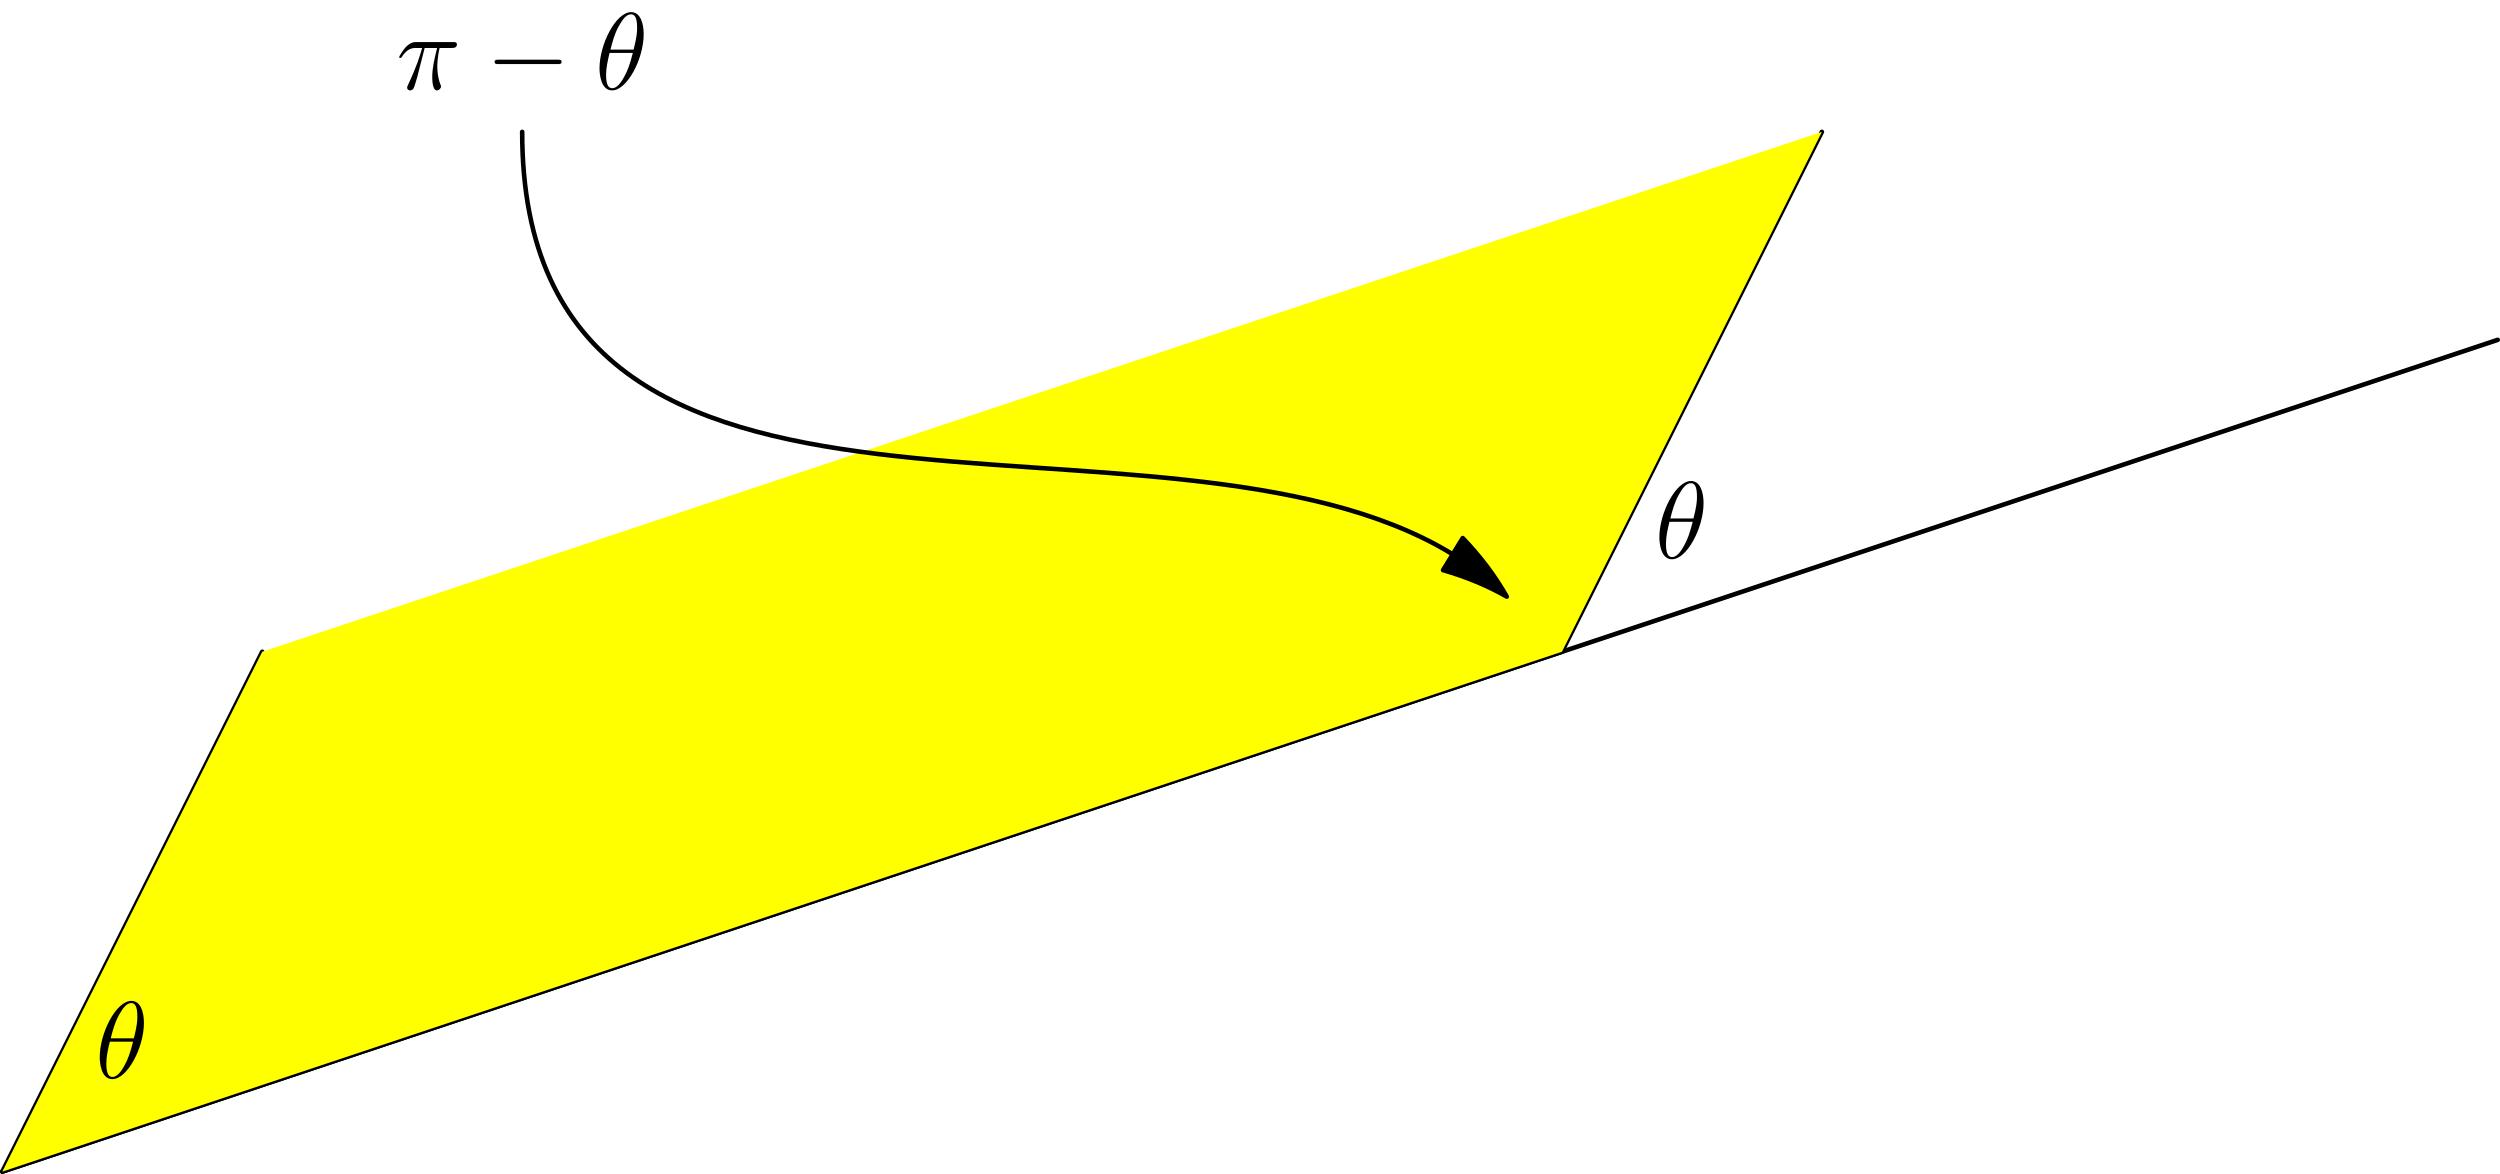
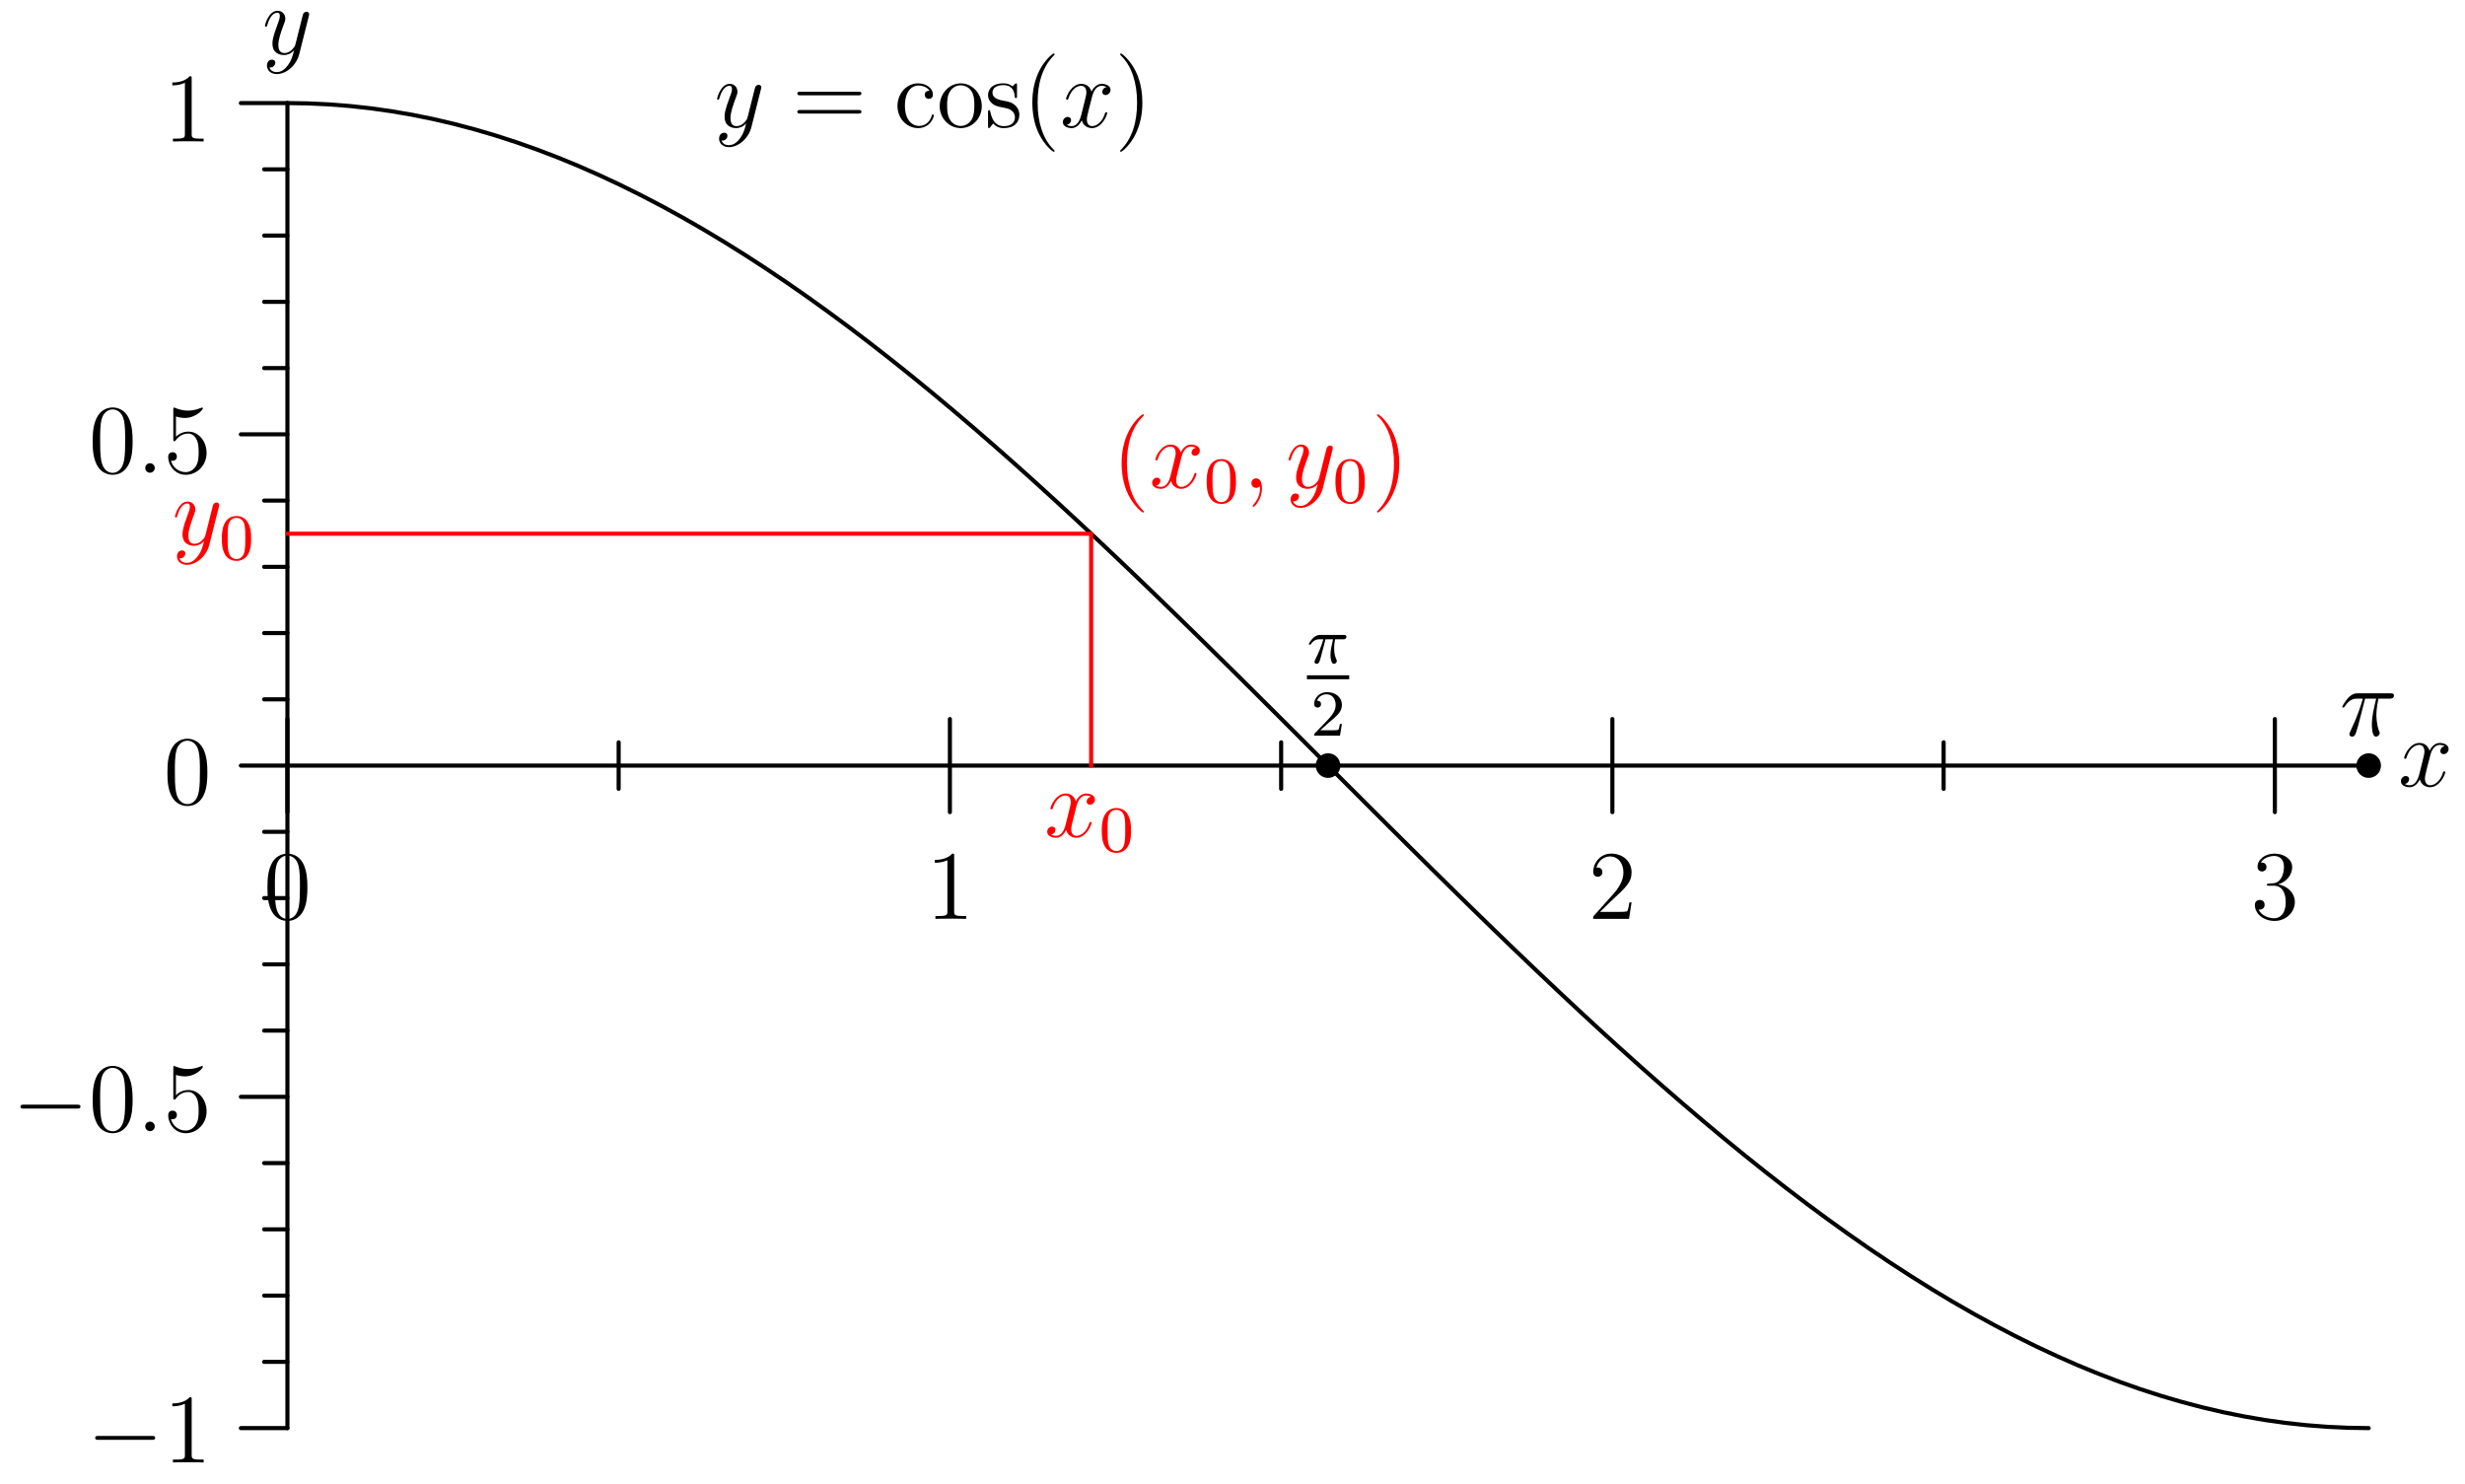
- <svg xmlns="http://www.w3.org/2000/svg" xmlns:xlink="http://www.w3.org/1999/xlink" version="1.1" width="272.626pt" height="128.017pt" viewBox="56.409 53.858 272.626 128.017">
+ <svg xmlns="http://www.w3.org/2000/svg" xmlns:xlink="http://www.w3.org/1999/xlink" version="1.1" width="300.245pt" height="180.671pt" viewBox="56.409 53.858 300.245 180.671">
  <defs>
+     <path id="g1-25" d="M2.264-2.909H3.18C3.013-2.184 2.869-1.594 2.869-1.004C2.869-.948 2.869-.606 2.957-.319C3.061 .016 3.14 .08 3.284 .08C3.459 .08 3.642-.072 3.642-.263C3.642-.319 3.634-.335 3.602-.406C3.435-.773 3.316-1.156 3.316-1.809C3.316-1.993 3.316-2.327 3.435-2.909H4.4C4.527-2.909 4.615-2.909 4.694-2.973C4.79-3.061 4.814-3.164 4.814-3.212C4.814-3.435 4.615-3.435 4.479-3.435H1.602C1.435-3.435 1.132-3.435 .741-3.053C.454-2.766 .231-2.399 .231-2.343C.231-2.271 .287-2.248 .351-2.248C.43-2.248 .446-2.271 .494-2.335C.885-2.909 1.355-2.909 1.538-2.909H2C1.769-2.064 1.347-1.1 1.052-.518C.996-.399 .917-.239 .917-.167C.917 0 1.052 .08 1.18 .08C1.482 .08 1.562-.223 1.73-.877L2.264-2.909Z" />
+     <path id="g3-48" d="M3.897-2.542C3.897-3.395 3.81-3.913 3.547-4.423C3.196-5.125 2.55-5.3 2.112-5.3C1.108-5.3 .741-4.551 .63-4.328C.343-3.746 .327-2.957 .327-2.542C.327-2.016 .351-1.211 .733-.574C1.1 .016 1.69 .167 2.112 .167C2.495 .167 3.18 .048 3.579-.741C3.873-1.315 3.897-2.024 3.897-2.542ZM2.112-.056C1.841-.056 1.291-.183 1.124-1.02C1.036-1.474 1.036-2.224 1.036-2.638C1.036-3.188 1.036-3.746 1.124-4.184C1.291-4.997 1.913-5.077 2.112-5.077C2.383-5.077 2.933-4.941 3.092-4.216C3.188-3.778 3.188-3.18 3.188-2.638C3.188-2.168 3.188-1.451 3.092-1.004C2.925-.167 2.375-.056 2.112-.056Z" />
+     <path id="g3-50" d="M2.248-1.626C2.375-1.745 2.71-2.008 2.837-2.12C3.332-2.574 3.802-3.013 3.802-3.738C3.802-4.686 3.005-5.3 2.008-5.3C1.052-5.3 .422-4.575 .422-3.866C.422-3.475 .733-3.419 .845-3.419C1.012-3.419 1.259-3.539 1.259-3.842C1.259-4.256 .861-4.256 .765-4.256C.996-4.838 1.53-5.037 1.921-5.037C2.662-5.037 3.045-4.407 3.045-3.738C3.045-2.909 2.463-2.303 1.522-1.339L.518-.303C.422-.215 .422-.199 .422 0H3.571L3.802-1.427H3.555C3.531-1.267 3.467-.869 3.371-.717C3.324-.654 2.718-.654 2.59-.654H1.172L2.248-1.626Z" />
+     <path id="g2-25" d="M3.096-4.507H4.447C4.125-3.168 3.921-2.295 3.921-1.339C3.921-1.172 3.921 .12 4.411 .12C4.663 .12 4.878-.108 4.878-.311C4.878-.371 4.878-.395 4.794-.574C4.471-1.399 4.471-2.427 4.471-2.511C4.471-2.582 4.471-3.431 4.722-4.507H6.061C6.217-4.507 6.611-4.507 6.611-4.89C6.611-5.153 6.384-5.153 6.169-5.153H2.236C1.961-5.153 1.554-5.153 1.004-4.567C.693-4.22 .311-3.587 .311-3.515S.371-3.419 .442-3.419C.526-3.419 .538-3.455 .598-3.527C1.219-4.507 1.841-4.507 2.14-4.507H2.821C2.558-3.61 2.26-2.57 1.279-.478C1.184-.287 1.184-.263 1.184-.191C1.184 .06 1.399 .12 1.506 .12C1.853 .12 1.949-.191 2.092-.693C2.283-1.303 2.283-1.327 2.403-1.805L3.096-4.507Z" />
+     <path id="g2-58" d="M2.2-.574C2.2-.921 1.913-1.16 1.626-1.16C1.279-1.16 1.04-.873 1.04-.586C1.04-.239 1.327 0 1.614 0C1.961 0 2.2-.287 2.2-.574Z" />
+     <path id="g2-59" d="M2.331 .048C2.331-.646 2.104-1.16 1.614-1.16C1.231-1.16 1.04-.849 1.04-.586S1.219 0 1.626 0C1.781 0 1.913-.048 2.02-.155C2.044-.179 2.056-.179 2.068-.179C2.092-.179 2.092-.012 2.092 .048C2.092 .442 2.02 1.219 1.327 1.997C1.196 2.14 1.196 2.164 1.196 2.188C1.196 2.248 1.255 2.307 1.315 2.307C1.411 2.307 2.331 1.423 2.331 .048Z" />
+     <path id="g2-120" d="M5.667-4.878C5.284-4.806 5.141-4.519 5.141-4.292C5.141-4.005 5.368-3.909 5.535-3.909C5.894-3.909 6.145-4.22 6.145-4.543C6.145-5.045 5.571-5.272 5.069-5.272C4.34-5.272 3.933-4.555 3.826-4.328C3.551-5.224 2.809-5.272 2.594-5.272C1.375-5.272 .729-3.706 .729-3.443C.729-3.395 .777-3.335 .861-3.335C.956-3.335 .98-3.407 1.004-3.455C1.411-4.782 2.212-5.033 2.558-5.033C3.096-5.033 3.204-4.531 3.204-4.244C3.204-3.981 3.132-3.706 2.989-3.132L2.582-1.494C2.403-.777 2.056-.12 1.423-.12C1.363-.12 1.064-.12 .813-.275C1.243-.359 1.339-.717 1.339-.861C1.339-1.1 1.16-1.243 .933-1.243C.646-1.243 .335-.992 .335-.61C.335-.108 .897 .12 1.411 .12C1.985 .12 2.391-.335 2.642-.825C2.833-.12 3.431 .12 3.873 .12C5.093 .12 5.738-1.447 5.738-1.71C5.738-1.769 5.691-1.817 5.619-1.817C5.511-1.817 5.499-1.757 5.464-1.662C5.141-.61 4.447-.12 3.909-.12C3.491-.12 3.264-.43 3.264-.921C3.264-1.184 3.312-1.375 3.503-2.164L3.921-3.79C4.101-4.507 4.507-5.033 5.057-5.033C5.081-5.033 5.416-5.033 5.667-4.878Z" />
+     <path id="g2-121" d="M3.144 1.339C2.821 1.793 2.355 2.2 1.769 2.2C1.626 2.2 1.052 2.176 .873 1.626C.909 1.638 .968 1.638 .992 1.638C1.351 1.638 1.59 1.327 1.59 1.052S1.363 .681 1.184 .681C.992 .681 .574 .825 .574 1.411C.574 2.02 1.088 2.439 1.769 2.439C2.965 2.439 4.172 1.339 4.507 .012L5.679-4.651C5.691-4.71 5.715-4.782 5.715-4.854C5.715-5.033 5.571-5.153 5.392-5.153C5.284-5.153 5.033-5.105 4.937-4.746L4.053-1.231C3.993-1.016 3.993-.992 3.897-.861C3.658-.526 3.264-.12 2.69-.12C2.02-.12 1.961-.777 1.961-1.1C1.961-1.781 2.283-2.702 2.606-3.563C2.738-3.909 2.809-4.077 2.809-4.316C2.809-4.818 2.451-5.272 1.865-5.272C.765-5.272 .323-3.539 .323-3.443C.323-3.395 .371-3.335 .454-3.335C.562-3.335 .574-3.383 .622-3.551C.909-4.555 1.363-5.033 1.829-5.033C1.937-5.033 2.14-5.033 2.14-4.639C2.14-4.328 2.008-3.981 1.829-3.527C1.243-1.961 1.243-1.566 1.243-1.279C1.243-.143 2.056 .12 2.654 .12C3.001 .12 3.431 .012 3.85-.43L3.862-.418C3.682 .287 3.563 .753 3.144 1.339Z" />
+     <path id="g4-40" d="M3.885 2.905C3.885 2.869 3.885 2.845 3.682 2.642C2.487 1.435 1.817-.538 1.817-2.977C1.817-5.296 2.379-7.293 3.766-8.703C3.885-8.811 3.885-8.835 3.885-8.871C3.885-8.942 3.826-8.966 3.778-8.966C3.622-8.966 2.642-8.106 2.056-6.934C1.447-5.727 1.172-4.447 1.172-2.977C1.172-1.913 1.339-.49 1.961 .789C2.666 2.224 3.646 3.001 3.778 3.001C3.826 3.001 3.885 2.977 3.885 2.905Z" />
+     <path id="g4-41" d="M3.371-2.977C3.371-3.885 3.252-5.368 2.582-6.755C1.877-8.189 .897-8.966 .765-8.966C.717-8.966 .658-8.942 .658-8.871C.658-8.835 .658-8.811 .861-8.608C2.056-7.4 2.726-5.428 2.726-2.989C2.726-.669 2.164 1.327 .777 2.738C.658 2.845 .658 2.869 .658 2.905C.658 2.977 .717 3.001 .765 3.001C.921 3.001 1.901 2.14 2.487 .968C3.096-.251 3.371-1.542 3.371-2.977Z" />
+     <path id="g4-48" d="M5.356-3.826C5.356-4.818 5.296-5.786 4.866-6.695C4.376-7.687 3.515-7.95 2.929-7.95C2.236-7.95 1.387-7.603 .944-6.611C.61-5.858 .49-5.117 .49-3.826C.49-2.666 .574-1.793 1.004-.944C1.47-.036 2.295 .251 2.917 .251C3.957 .251 4.555-.371 4.902-1.064C5.332-1.961 5.356-3.132 5.356-3.826ZM2.917 .012C2.534 .012 1.757-.203 1.53-1.506C1.399-2.224 1.399-3.132 1.399-3.969C1.399-4.949 1.399-5.834 1.59-6.539C1.793-7.34 2.403-7.711 2.917-7.711C3.371-7.711 4.065-7.436 4.292-6.408C4.447-5.727 4.447-4.782 4.447-3.969C4.447-3.168 4.447-2.26 4.316-1.53C4.089-.215 3.335 .012 2.917 .012Z" />
+     <path id="g4-49" d="M3.443-7.663C3.443-7.938 3.443-7.95 3.204-7.95C2.917-7.627 2.319-7.185 1.088-7.185V-6.838C1.363-6.838 1.961-6.838 2.618-7.149V-.921C2.618-.49 2.582-.347 1.53-.347H1.16V0C1.482-.024 2.642-.024 3.037-.024S4.579-.024 4.902 0V-.347H4.531C3.479-.347 3.443-.49 3.443-.921V-7.663Z" />
+     <path id="g4-50" d="M5.26-2.008H4.997C4.961-1.805 4.866-1.148 4.746-.956C4.663-.849 3.981-.849 3.622-.849H1.411C1.733-1.124 2.463-1.889 2.774-2.176C4.591-3.85 5.26-4.471 5.26-5.655C5.26-7.03 4.172-7.95 2.786-7.95S.586-6.767 .586-5.738C.586-5.129 1.112-5.129 1.148-5.129C1.399-5.129 1.71-5.308 1.71-5.691C1.71-6.025 1.482-6.253 1.148-6.253C1.04-6.253 1.016-6.253 .98-6.241C1.207-7.054 1.853-7.603 2.63-7.603C3.646-7.603 4.268-6.755 4.268-5.655C4.268-4.639 3.682-3.754 3.001-2.989L.586-.287V0H4.949L5.26-2.008Z" />
+     <path id="g4-51" d="M2.2-4.292C1.997-4.28 1.949-4.268 1.949-4.16C1.949-4.041 2.008-4.041 2.224-4.041H2.774C3.79-4.041 4.244-3.204 4.244-2.056C4.244-.49 3.431-.072 2.845-.072C2.271-.072 1.291-.347 .944-1.136C1.327-1.076 1.674-1.291 1.674-1.722C1.674-2.068 1.423-2.307 1.088-2.307C.801-2.307 .49-2.14 .49-1.686C.49-.622 1.554 .251 2.881 .251C4.304 .251 5.356-.837 5.356-2.044C5.356-3.144 4.471-4.005 3.324-4.208C4.364-4.507 5.033-5.38 5.033-6.312C5.033-7.257 4.053-7.95 2.893-7.95C1.698-7.95 .813-7.221 .813-6.348C.813-5.87 1.184-5.774 1.363-5.774C1.614-5.774 1.901-5.954 1.901-6.312C1.901-6.695 1.614-6.862 1.351-6.862C1.279-6.862 1.255-6.862 1.219-6.85C1.674-7.663 2.798-7.663 2.857-7.663C3.252-7.663 4.029-7.484 4.029-6.312C4.029-6.085 3.993-5.416 3.646-4.902C3.288-4.376 2.881-4.34 2.558-4.328L2.2-4.292Z" />
+     <path id="g4-53" d="M1.53-6.85C2.044-6.683 2.463-6.671 2.594-6.671C3.945-6.671 4.806-7.663 4.806-7.831C4.806-7.878 4.782-7.938 4.71-7.938C4.686-7.938 4.663-7.938 4.555-7.89C3.885-7.603 3.312-7.568 3.001-7.568C2.212-7.568 1.65-7.807 1.423-7.902C1.339-7.938 1.315-7.938 1.303-7.938C1.207-7.938 1.207-7.867 1.207-7.675V-4.125C1.207-3.909 1.207-3.838 1.351-3.838C1.411-3.838 1.423-3.85 1.542-3.993C1.877-4.483 2.439-4.77 3.037-4.77C3.67-4.77 3.981-4.184 4.077-3.981C4.28-3.515 4.292-2.929 4.292-2.475S4.292-1.339 3.957-.801C3.694-.371 3.228-.072 2.702-.072C1.913-.072 1.136-.61 .921-1.482C.98-1.459 1.052-1.447 1.112-1.447C1.315-1.447 1.638-1.566 1.638-1.973C1.638-2.307 1.411-2.499 1.112-2.499C.897-2.499 .586-2.391 .586-1.925C.586-.909 1.399 .251 2.726 .251C4.077 .251 5.26-.885 5.26-2.403C5.26-3.826 4.304-5.009 3.049-5.009C2.367-5.009 1.841-4.71 1.53-4.376V-6.85Z" />
+     <path id="g4-61" d="M8.07-3.873C8.237-3.873 8.452-3.873 8.452-4.089C8.452-4.316 8.249-4.316 8.07-4.316H1.028C.861-4.316 .646-4.316 .646-4.101C.646-3.873 .849-3.873 1.028-3.873H8.07ZM8.07-1.65C8.237-1.65 8.452-1.65 8.452-1.865C8.452-2.092 8.249-2.092 8.07-2.092H1.028C.861-2.092 .646-2.092 .646-1.877C.646-1.65 .849-1.65 1.028-1.65H8.07Z" />
+     <path id="g4-99" d="M4.328-4.423C4.184-4.423 3.742-4.423 3.742-3.933C3.742-3.646 3.945-3.443 4.232-3.443C4.507-3.443 4.734-3.61 4.734-3.957C4.734-4.758 3.897-5.332 2.929-5.332C1.53-5.332 .418-4.089 .418-2.582C.418-1.052 1.566 .12 2.917 .12C4.495 .12 4.854-1.315 4.854-1.423S4.77-1.53 4.734-1.53C4.627-1.53 4.615-1.494 4.579-1.351C4.316-.502 3.67-.143 3.025-.143C2.295-.143 1.327-.777 1.327-2.594C1.327-4.579 2.343-5.069 2.941-5.069C3.395-5.069 4.053-4.89 4.328-4.423Z" />
+     <path id="g4-111" d="M5.487-2.558C5.487-4.101 4.316-5.332 2.929-5.332C1.494-5.332 .359-4.065 .359-2.558C.359-1.028 1.554 .12 2.917 .12C4.328 .12 5.487-1.052 5.487-2.558ZM2.929-.143C2.487-.143 1.949-.335 1.602-.921C1.279-1.459 1.267-2.164 1.267-2.666C1.267-3.12 1.267-3.85 1.638-4.388C1.973-4.902 2.499-5.093 2.917-5.093C3.383-5.093 3.885-4.878 4.208-4.411C4.579-3.862 4.579-3.108 4.579-2.666C4.579-2.248 4.579-1.506 4.268-.944C3.933-.371 3.383-.143 2.929-.143Z" />
+     <path id="g4-115" d="M3.921-5.057C3.921-5.272 3.921-5.332 3.802-5.332C3.706-5.332 3.479-5.069 3.395-4.961C3.025-5.26 2.654-5.332 2.271-5.332C.825-5.332 .395-4.543 .395-3.885C.395-3.754 .395-3.335 .849-2.917C1.231-2.582 1.638-2.499 2.188-2.391C2.845-2.26 3.001-2.224 3.3-1.985C3.515-1.805 3.67-1.542 3.67-1.207C3.67-.693 3.371-.12 2.319-.12C1.53-.12 .956-.574 .693-1.769C.646-1.985 .646-1.997 .634-2.008C.61-2.056 .562-2.056 .526-2.056C.395-2.056 .395-1.997 .395-1.781V-.155C.395 .06 .395 .12 .514 .12C.574 .12 .586 .108 .789-.143C.849-.227 .849-.251 1.028-.442C1.482 .12 2.128 .12 2.331 .12C3.587 .12 4.208-.574 4.208-1.518C4.208-2.164 3.814-2.546 3.706-2.654C3.276-3.025 2.953-3.096 2.164-3.24C1.805-3.312 .933-3.479 .933-4.196C.933-4.567 1.184-5.117 2.26-5.117C3.563-5.117 3.634-4.005 3.658-3.634C3.67-3.539 3.754-3.539 3.79-3.539C3.921-3.539 3.921-3.599 3.921-3.814V-5.057Z" />
    <path id="g0-0" d="M7.878-2.75C8.082-2.75 8.297-2.75 8.297-2.989S8.082-3.228 7.878-3.228H1.411C1.207-3.228 .992-3.228 .992-2.989S1.207-2.75 1.411-2.75H7.878Z" />
-     <path id="g1-18" d="M5.296-6.013C5.296-7.233 4.914-8.416 3.933-8.416C2.26-8.416 .478-4.914 .478-2.283C.478-1.733 .598 .12 1.853 .12C3.479 .12 5.296-3.3 5.296-6.013ZM1.674-4.328C1.853-5.033 2.104-6.037 2.582-6.886C2.977-7.603 3.395-8.177 3.921-8.177C4.316-8.177 4.579-7.843 4.579-6.695C4.579-6.265 4.543-5.667 4.196-4.328H1.674ZM4.113-3.969C3.814-2.798 3.563-2.044 3.132-1.291C2.786-.681 2.367-.12 1.865-.12C1.494-.12 1.196-.406 1.196-1.59C1.196-2.367 1.387-3.18 1.578-3.969H4.113Z" />
-     <path id="g1-25" d="M3.096-4.507H4.447C4.125-3.168 3.921-2.295 3.921-1.339C3.921-1.172 3.921 .12 4.411 .12C4.663 .12 4.878-.108 4.878-.311C4.878-.371 4.878-.395 4.794-.574C4.471-1.399 4.471-2.427 4.471-2.511C4.471-2.582 4.471-3.431 4.722-4.507H6.061C6.217-4.507 6.611-4.507 6.611-4.89C6.611-5.153 6.384-5.153 6.169-5.153H2.236C1.961-5.153 1.554-5.153 1.004-4.567C.693-4.22 .311-3.587 .311-3.515S.371-3.419 .442-3.419C.526-3.419 .538-3.455 .598-3.527C1.219-4.507 1.841-4.507 2.14-4.507H2.821C2.558-3.61 2.26-2.57 1.279-.478C1.184-.287 1.184-.263 1.184-.191C1.184 .06 1.399 .12 1.506 .12C1.853 .12 1.949-.191 2.092-.693C2.283-1.303 2.283-1.327 2.403-1.805L3.096-4.507Z" />
  </defs>
  <g id="page1">
-     <g transform="matrix(0.996264 0 0 0.996264 56.6594 181.625)">
-       <path d="M 28.453 -56.906L 0 0L 170.717 -56.906L 199.169 -113.811" fill="none" stroke="#000000" stroke-linecap="round" stroke-linejoin="round" stroke-miterlimit="10.037" stroke-width="0.502" />
-     </g>
-     <g transform="matrix(0.996264 0 0 0.996264 56.6594 181.625)">
-       <path d="M 0 0L 273.146 -91.049" fill="none" stroke="#000000" stroke-linecap="round" stroke-linejoin="round" stroke-miterlimit="10.037" stroke-width="0.502" />
-     </g>
-     <g transform="matrix(0.996264 0 0 0.996264 56.6594 181.625)">
-       <path d="M 28.453 -56.906L 0 0L 170.717 -56.906L 199.169 -113.811L 28.453 -56.906Z" fill="#ffff00" />
-     </g>
-     <use x="66.808" y="171.42" xlink:href="#g1-18" />
-     <use x="236.886" y="114.727" xlink:href="#g1-18" />
-     <use x="99.625" y="63.596" xlink:href="#g1-25" />
-     <use x="109.351" y="63.596" xlink:href="#g0-0" />
-     <use x="121.307" y="63.596" xlink:href="#g1-18" />
-     <g transform="matrix(0.996264 0 0 0.996264 56.6594 181.625)">
-       <path d="M 158.765 -67.569C 126.933 -87.095 56.906 -61.895 56.906 -113.811" fill="none" stroke="#000000" stroke-linecap="round" stroke-linejoin="round" stroke-miterlimit="10.037" stroke-width="0.502" />
-     </g>
-     <g transform="matrix(0.996264 0 0 0.996264 56.6594 181.625)">
-       <path d="M 164.681 -62.941C 163.36 -65.27 161.734 -67.395 159.857 -69.349L 157.705 -65.84C 160.154 -65.137 162.486 -64.186 164.681 -62.941Z" fill="#000000" />
-     </g>
-     <g transform="matrix(0.996264 0 0 0.996264 56.6594 181.625)">
-       <path d="M 164.681 -62.941C 163.36 -65.27 161.734 -67.395 159.857 -69.349L 157.705 -65.84C 160.154 -65.137 162.486 -64.186 164.681 -62.941Z" fill="none" stroke="#000000" stroke-linecap="round" stroke-linejoin="round" stroke-miterlimit="10.037" stroke-width="0.502" />
+     <g>
+       <g transform="matrix(0.996264 0 0 0.996264 91.4169 147.105)">
+         <path d="M 0 80.995L 0 -80.995" fill="none" stroke="#000000" stroke-linecap="round" stroke-linejoin="round" stroke-miterlimit="10.037" stroke-width="0.502" />
+       </g>
+     </g>
+     <g>
+       <g transform="matrix(0.996264 0 0 0.996264 91.4169 147.105)">
+         <path d="M 0 80.995L -5.691 80.995" fill="none" stroke="#000000" stroke-linecap="round" stroke-linejoin="round" stroke-miterlimit="10.037" stroke-width="0.502" />
+       </g>
+     </g>
+     <g>
+       <g transform="matrix(0.996264 0 0 0.996264 91.4169 147.105)">
+         <path d="M 0 40.498L -5.691 40.498" fill="none" stroke="#000000" stroke-linecap="round" stroke-linejoin="round" stroke-miterlimit="10.037" stroke-width="0.502" />
+       </g>
+     </g>
+     <g>
+       <g transform="matrix(0.996264 0 0 0.996264 91.4169 147.105)">
+         <path d="M 0 0L -5.691 -0" fill="none" stroke="#000000" stroke-linecap="round" stroke-linejoin="round" stroke-miterlimit="10.037" stroke-width="0.502" />
+       </g>
+     </g>
+     <g>
+       <g transform="matrix(0.996264 0 0 0.996264 91.4169 147.105)">
+         <path d="M 0 -40.498L -5.691 -40.498" fill="none" stroke="#000000" stroke-linecap="round" stroke-linejoin="round" stroke-miterlimit="10.037" stroke-width="0.502" />
+       </g>
+     </g>
+     <g>
+       <g transform="matrix(0.996264 0 0 0.996264 91.4169 147.105)">
+         <path d="M 0 -80.995L -5.691 -80.995" fill="none" stroke="#000000" stroke-linecap="round" stroke-linejoin="round" stroke-miterlimit="10.037" stroke-width="0.502" />
+       </g>
+     </g>
+     <g>
+       <g transform="matrix(0.996264 0 0 0.996264 91.4169 147.105)">
+         <path d="M 0 72.896L -2.845 72.896" fill="none" stroke="#000000" stroke-linecap="round" stroke-linejoin="round" stroke-miterlimit="10.037" stroke-width="0.502" />
+       </g>
+     </g>
+     <g>
+       <g transform="matrix(0.996264 0 0 0.996264 91.4169 147.105)">
+         <path d="M 0 64.796L -2.845 64.796" fill="none" stroke="#000000" stroke-linecap="round" stroke-linejoin="round" stroke-miterlimit="10.037" stroke-width="0.502" />
+       </g>
+     </g>
+     <g>
+       <g transform="matrix(0.996264 0 0 0.996264 91.4169 147.105)">
+         <path d="M 0 56.697L -2.845 56.697" fill="none" stroke="#000000" stroke-linecap="round" stroke-linejoin="round" stroke-miterlimit="10.037" stroke-width="0.502" />
+       </g>
+     </g>
+     <g>
+       <g transform="matrix(0.996264 0 0 0.996264 91.4169 147.105)">
+         <path d="M 0 48.597L -2.845 48.597" fill="none" stroke="#000000" stroke-linecap="round" stroke-linejoin="round" stroke-miterlimit="10.037" stroke-width="0.502" />
+       </g>
+     </g>
+     <g>
+       <g transform="matrix(0.996264 0 0 0.996264 91.4169 147.105)">
+         <path d="M 0 32.398L -2.845 32.398" fill="none" stroke="#000000" stroke-linecap="round" stroke-linejoin="round" stroke-miterlimit="10.037" stroke-width="0.502" />
+       </g>
+     </g>
+     <g>
+       <g transform="matrix(0.996264 0 0 0.996264 91.4169 147.105)">
+         <path d="M 0 24.299L -2.845 24.299" fill="none" stroke="#000000" stroke-linecap="round" stroke-linejoin="round" stroke-miterlimit="10.037" stroke-width="0.502" />
+       </g>
+     </g>
+     <g>
+       <g transform="matrix(0.996264 0 0 0.996264 91.4169 147.105)">
+         <path d="M 0 16.199L -2.845 16.199" fill="none" stroke="#000000" stroke-linecap="round" stroke-linejoin="round" stroke-miterlimit="10.037" stroke-width="0.502" />
+       </g>
+     </g>
+     <g>
+       <g transform="matrix(0.996264 0 0 0.996264 91.4169 147.105)">
+         <path d="M 0 8.1L -2.845 8.1" fill="none" stroke="#000000" stroke-linecap="round" stroke-linejoin="round" stroke-miterlimit="10.037" stroke-width="0.502" />
+       </g>
+     </g>
+     <g>
+       <g transform="matrix(0.996264 0 0 0.996264 91.4169 147.105)">
+         <path d="M 0 -8.1L -2.845 -8.1" fill="none" stroke="#000000" stroke-linecap="round" stroke-linejoin="round" stroke-miterlimit="10.037" stroke-width="0.502" />
+       </g>
+     </g>
+     <g>
+       <g transform="matrix(0.996264 0 0 0.996264 91.4169 147.105)">
+         <path d="M 0 -16.199L -2.845 -16.199" fill="none" stroke="#000000" stroke-linecap="round" stroke-linejoin="round" stroke-miterlimit="10.037" stroke-width="0.502" />
+       </g>
+     </g>
+     <g>
+       <g transform="matrix(0.996264 0 0 0.996264 91.4169 147.105)">
+         <path d="M 0 -24.299L -2.845 -24.299" fill="none" stroke="#000000" stroke-linecap="round" stroke-linejoin="round" stroke-miterlimit="10.037" stroke-width="0.502" />
+       </g>
+     </g>
+     <g>
+       <g transform="matrix(0.996264 0 0 0.996264 91.4169 147.105)">
+         <path d="M 0 -32.398L -2.845 -32.398" fill="none" stroke="#000000" stroke-linecap="round" stroke-linejoin="round" stroke-miterlimit="10.037" stroke-width="0.502" />
+       </g>
+     </g>
+     <g>
+       <g transform="matrix(0.996264 0 0 0.996264 91.4169 147.105)">
+         <path d="M 0 -48.597L -2.845 -48.597" fill="none" stroke="#000000" stroke-linecap="round" stroke-linejoin="round" stroke-miterlimit="10.037" stroke-width="0.502" />
+       </g>
+     </g>
+     <g>
+       <g transform="matrix(0.996264 0 0 0.996264 91.4169 147.105)">
+         <path d="M 0 -56.697L -2.845 -56.697" fill="none" stroke="#000000" stroke-linecap="round" stroke-linejoin="round" stroke-miterlimit="10.037" stroke-width="0.502" />
+       </g>
+     </g>
+     <g>
+       <g transform="matrix(0.996264 0 0 0.996264 91.4169 147.105)">
+         <path d="M 0 -64.796L -2.845 -64.796" fill="none" stroke="#000000" stroke-linecap="round" stroke-linejoin="round" stroke-miterlimit="10.037" stroke-width="0.502" />
+       </g>
+     </g>
+     <g>
+       <g transform="matrix(0.996264 0 0 0.996264 91.4169 147.105)">
+         <path d="M 0 -72.896L -2.845 -72.896" fill="none" stroke="#000000" stroke-linecap="round" stroke-linejoin="round" stroke-miterlimit="10.037" stroke-width="0.502" />
+       </g>
+     </g>
+     <use x="67.013" y="231.977" xlink:href="#g0-0" />
+     <use x="76.312" y="231.977" xlink:href="#g4-49" />
+     <use x="57.909" y="191.63" xlink:href="#g0-0" />
+     <use x="67.207" y="191.63" xlink:href="#g4-48" />
+     <use x="73.06" y="191.63" xlink:href="#g2-58" />
+     <use x="76.312" y="191.63" xlink:href="#g4-53" />
+     <use x="76.312" y="151.782" xlink:href="#g4-48" />
+     <use x="67.207" y="111.436" xlink:href="#g4-48" />
+     <use x="73.06" y="111.436" xlink:href="#g2-58" />
+     <use x="76.312" y="111.436" xlink:href="#g4-53" />
+     <use x="76.312" y="71.09" xlink:href="#g4-49" />
+     <g>
+       <g transform="matrix(0.996264 0 0 0.996264 91.4169 147.105)">
+         <path d="M -5.65001e-13 -0L 254.454 0" fill="none" stroke="#000000" stroke-linecap="round" stroke-linejoin="round" stroke-miterlimit="10.037" stroke-width="0.502" />
+       </g>
+     </g>
+     <g>
+       <g transform="matrix(0.996264 0 0 0.996264 91.4169 147.105)">
+         <path d="M 9.58409e-29 -5.691L 9.58409e-29 5.691" fill="none" stroke="#000000" stroke-linecap="round" stroke-linejoin="round" stroke-miterlimit="10.037" stroke-width="0.502" />
+       </g>
+     </g>
+     <g>
+       <g transform="matrix(0.996264 0 0 0.996264 91.4169 147.105)">
+         <path d="M 80.995 -5.691L 80.995 5.691" fill="none" stroke="#000000" stroke-linecap="round" stroke-linejoin="round" stroke-miterlimit="10.037" stroke-width="0.502" />
+       </g>
+     </g>
+     <g>
+       <g transform="matrix(0.996264 0 0 0.996264 91.4169 147.105)">
+         <path d="M 161.99 -5.691L 161.99 5.691" fill="none" stroke="#000000" stroke-linecap="round" stroke-linejoin="round" stroke-miterlimit="10.037" stroke-width="0.502" />
+       </g>
+     </g>
+     <g>
+       <g transform="matrix(0.996264 0 0 0.996264 91.4169 147.105)">
+         <path d="M 242.986 -5.691L 242.986 5.691" fill="none" stroke="#000000" stroke-linecap="round" stroke-linejoin="round" stroke-miterlimit="10.037" stroke-width="0.502" />
+       </g>
+     </g>
+     <g>
+       <g transform="matrix(0.996264 0 0 0.996264 91.4169 147.105)">
+         <path d="M 40.498 -2.845L 40.498 2.845" fill="none" stroke="#000000" stroke-linecap="round" stroke-linejoin="round" stroke-miterlimit="10.037" stroke-width="0.502" />
+       </g>
+     </g>
+     <g>
+       <g transform="matrix(0.996264 0 0 0.996264 91.4169 147.105)">
+         <path d="M 121.493 -2.845L 121.493 2.845" fill="none" stroke="#000000" stroke-linecap="round" stroke-linejoin="round" stroke-miterlimit="10.037" stroke-width="0.502" />
+       </g>
+     </g>
+     <g>
+       <g transform="matrix(0.996264 0 0 0.996264 91.4169 147.105)">
+         <path d="M 202.488 -2.845L 202.488 2.845" fill="none" stroke="#000000" stroke-linecap="round" stroke-linejoin="round" stroke-miterlimit="10.037" stroke-width="0.502" />
+       </g>
+     </g>
+     <use x="88.494" y="165.775" xlink:href="#g4-48" />
+     <use x="169.187" y="165.775" xlink:href="#g4-49" />
+     <use x="249.879" y="165.775" xlink:href="#g4-50" />
+     <use x="330.572" y="165.775" xlink:href="#g4-51" />
+     <g transform="matrix(0.996264 0 0 0.996264 91.4169 147.105)">
+       <path d="M 0 -80.995L 2.545 -80.955L 5.089 -80.835L 7.634 -80.636L 10.178 -80.356L 12.723 -79.998L 15.267 -79.561L 17.812 -79.045L 20.356 -78.451L 22.901 -77.779L 25.445 -77.031L 27.99 -76.207L 30.535 -75.307L 33.079 -74.334L 35.623 -73.287L 38.168 -72.167L 40.713 -70.977L 43.257 -69.716L 45.802 -68.386L 48.346 -66.99L 50.891 -65.526L 53.435 -63.999L 55.98 -62.408L 58.524 -60.755L 61.069 -59.043L 63.614 -57.272L 66.158 -55.445L 68.703 -53.563L 71.247 -51.628L 73.792 -49.642L 76.336 -47.608L 78.881 -45.526L 81.425 -43.399L 83.97 -41.23L 86.514 -39.02L 89.059 -36.771L 91.603 -34.486L 94.148 -32.167L 96.692 -29.816L 99.237 -27.436L 101.782 -25.029L 104.326 -22.597L 106.871 -20.143L 109.415 -17.669L 111.96 -15.177L 114.504 -12.67L 117.049 -10.151L 119.593 -7.622L 122.138 -5.086L 124.682 -2.544L 127.227 -4.95953e-15L 129.771 2.544L 132.316 5.086L 134.861 7.622L 137.405 10.151L 139.95 12.67L 142.494 15.177L 145.039 17.669L 147.583 20.143L 150.128 22.597L 152.672 25.029L 155.217 27.436L 157.761 29.816L 160.306 32.167L 162.85 34.486L 165.395 36.771L 167.94 39.02L 170.484 41.23L 173.029 43.399L 175.573 45.526L 178.118 47.608L 180.662 49.642L 183.207 51.628L 185.751 53.563L 188.296 55.445L 190.84 57.272L 193.385 59.043L 195.93 60.755L 198.474 62.408L 201.019 63.999L 203.563 65.526L 206.108 66.99L 208.652 68.386L 211.197 69.716L 213.741 70.977L 216.286 72.167L 218.83 73.287L 221.375 74.334L 223.919 75.307L 226.464 76.207L 229.009 77.031L 231.553 77.779L 234.098 78.451L 236.642 79.045L 239.187 79.561L 241.731 79.998L 244.276 80.356L 246.82 80.636L 249.365 80.835L 251.909 80.955L 254.454 80.995" fill="none" stroke="#000000" stroke-linecap="round" stroke-linejoin="round" stroke-miterlimit="10.037" stroke-width="0.502" />
+     </g>
+     <use x="348.511" y="149.619" xlink:href="#g2-120" />
+     <use x="88.352" y="60.441" xlink:href="#g2-121" />
+     <g transform="matrix(0.996264 0 0 0.996264 91.4169 147.105)">
+       <circle cx="254.454" cy="-0" fill="#000000" r="1.506" />
+     </g>
+     <use x="341.389" y="143.458" xlink:href="#g2-25" />
+     <g transform="matrix(0.996264 0 0 0.996264 91.4169 147.105)">
+       <circle cx="127.227" cy="-0" fill="#000000" r="1.506" />
+     </g>
+     <use x="215.598" y="134.629" xlink:href="#g1-25" />
+     <rect x="215.598" y="136.108" height=".478" width="5.149" />
+     <use x="216.055" y="143.458" xlink:href="#g3-50" />
+     <use x="143.423" y="69.341" xlink:href="#g2-121" />
+     <use x="152.88" y="69.341" xlink:href="#g4-61" />
+     <use x="165.306" y="69.341" xlink:href="#g4-99" />
+     <use x="170.508" y="69.341" xlink:href="#g4-111" />
+     <use x="176.361" y="69.341" xlink:href="#g4-115" />
+     <use x="180.979" y="69.341" xlink:href="#g4-40" />
+     <use x="185.531" y="69.341" xlink:href="#g2-120" />
+     <use x="192.183" y="69.341" xlink:href="#g4-41" />
+     <g fill="#f00">
+       <use x="77.394" y="120.214" xlink:href="#g2-121" />
+       <use x="83.102" y="122.007" xlink:href="#g3-48" />
+       <use x="183.627" y="155.779" xlink:href="#g2-120" />
+       <use x="190.279" y="157.572" xlink:href="#g3-48" />
+       <use x="191.855" y="113.278" xlink:href="#g4-40" />
+       <use x="196.407" y="113.278" xlink:href="#g2-120" />
+       <use x="203.06" y="115.071" xlink:href="#g3-48" />
+       <use x="207.792" y="113.278" xlink:href="#g2-59" />
+       <use x="213.036" y="113.278" xlink:href="#g2-121" />
+       <use x="218.744" y="115.071" xlink:href="#g3-48" />
+       <use x="223.476" y="113.278" xlink:href="#g4-41" />
+     </g>
+     <g transform="matrix(0.996264 0 0 0.996264 91.4169 147.105)">
+       <path d="M 0 -28.348L 98.265 -28.348L 98.265 0" fill="none" stroke="#ff0000" stroke-linecap="round" stroke-linejoin="round" stroke-miterlimit="10.037" stroke-width="0.502" />
    </g>
  </g>
</svg>
